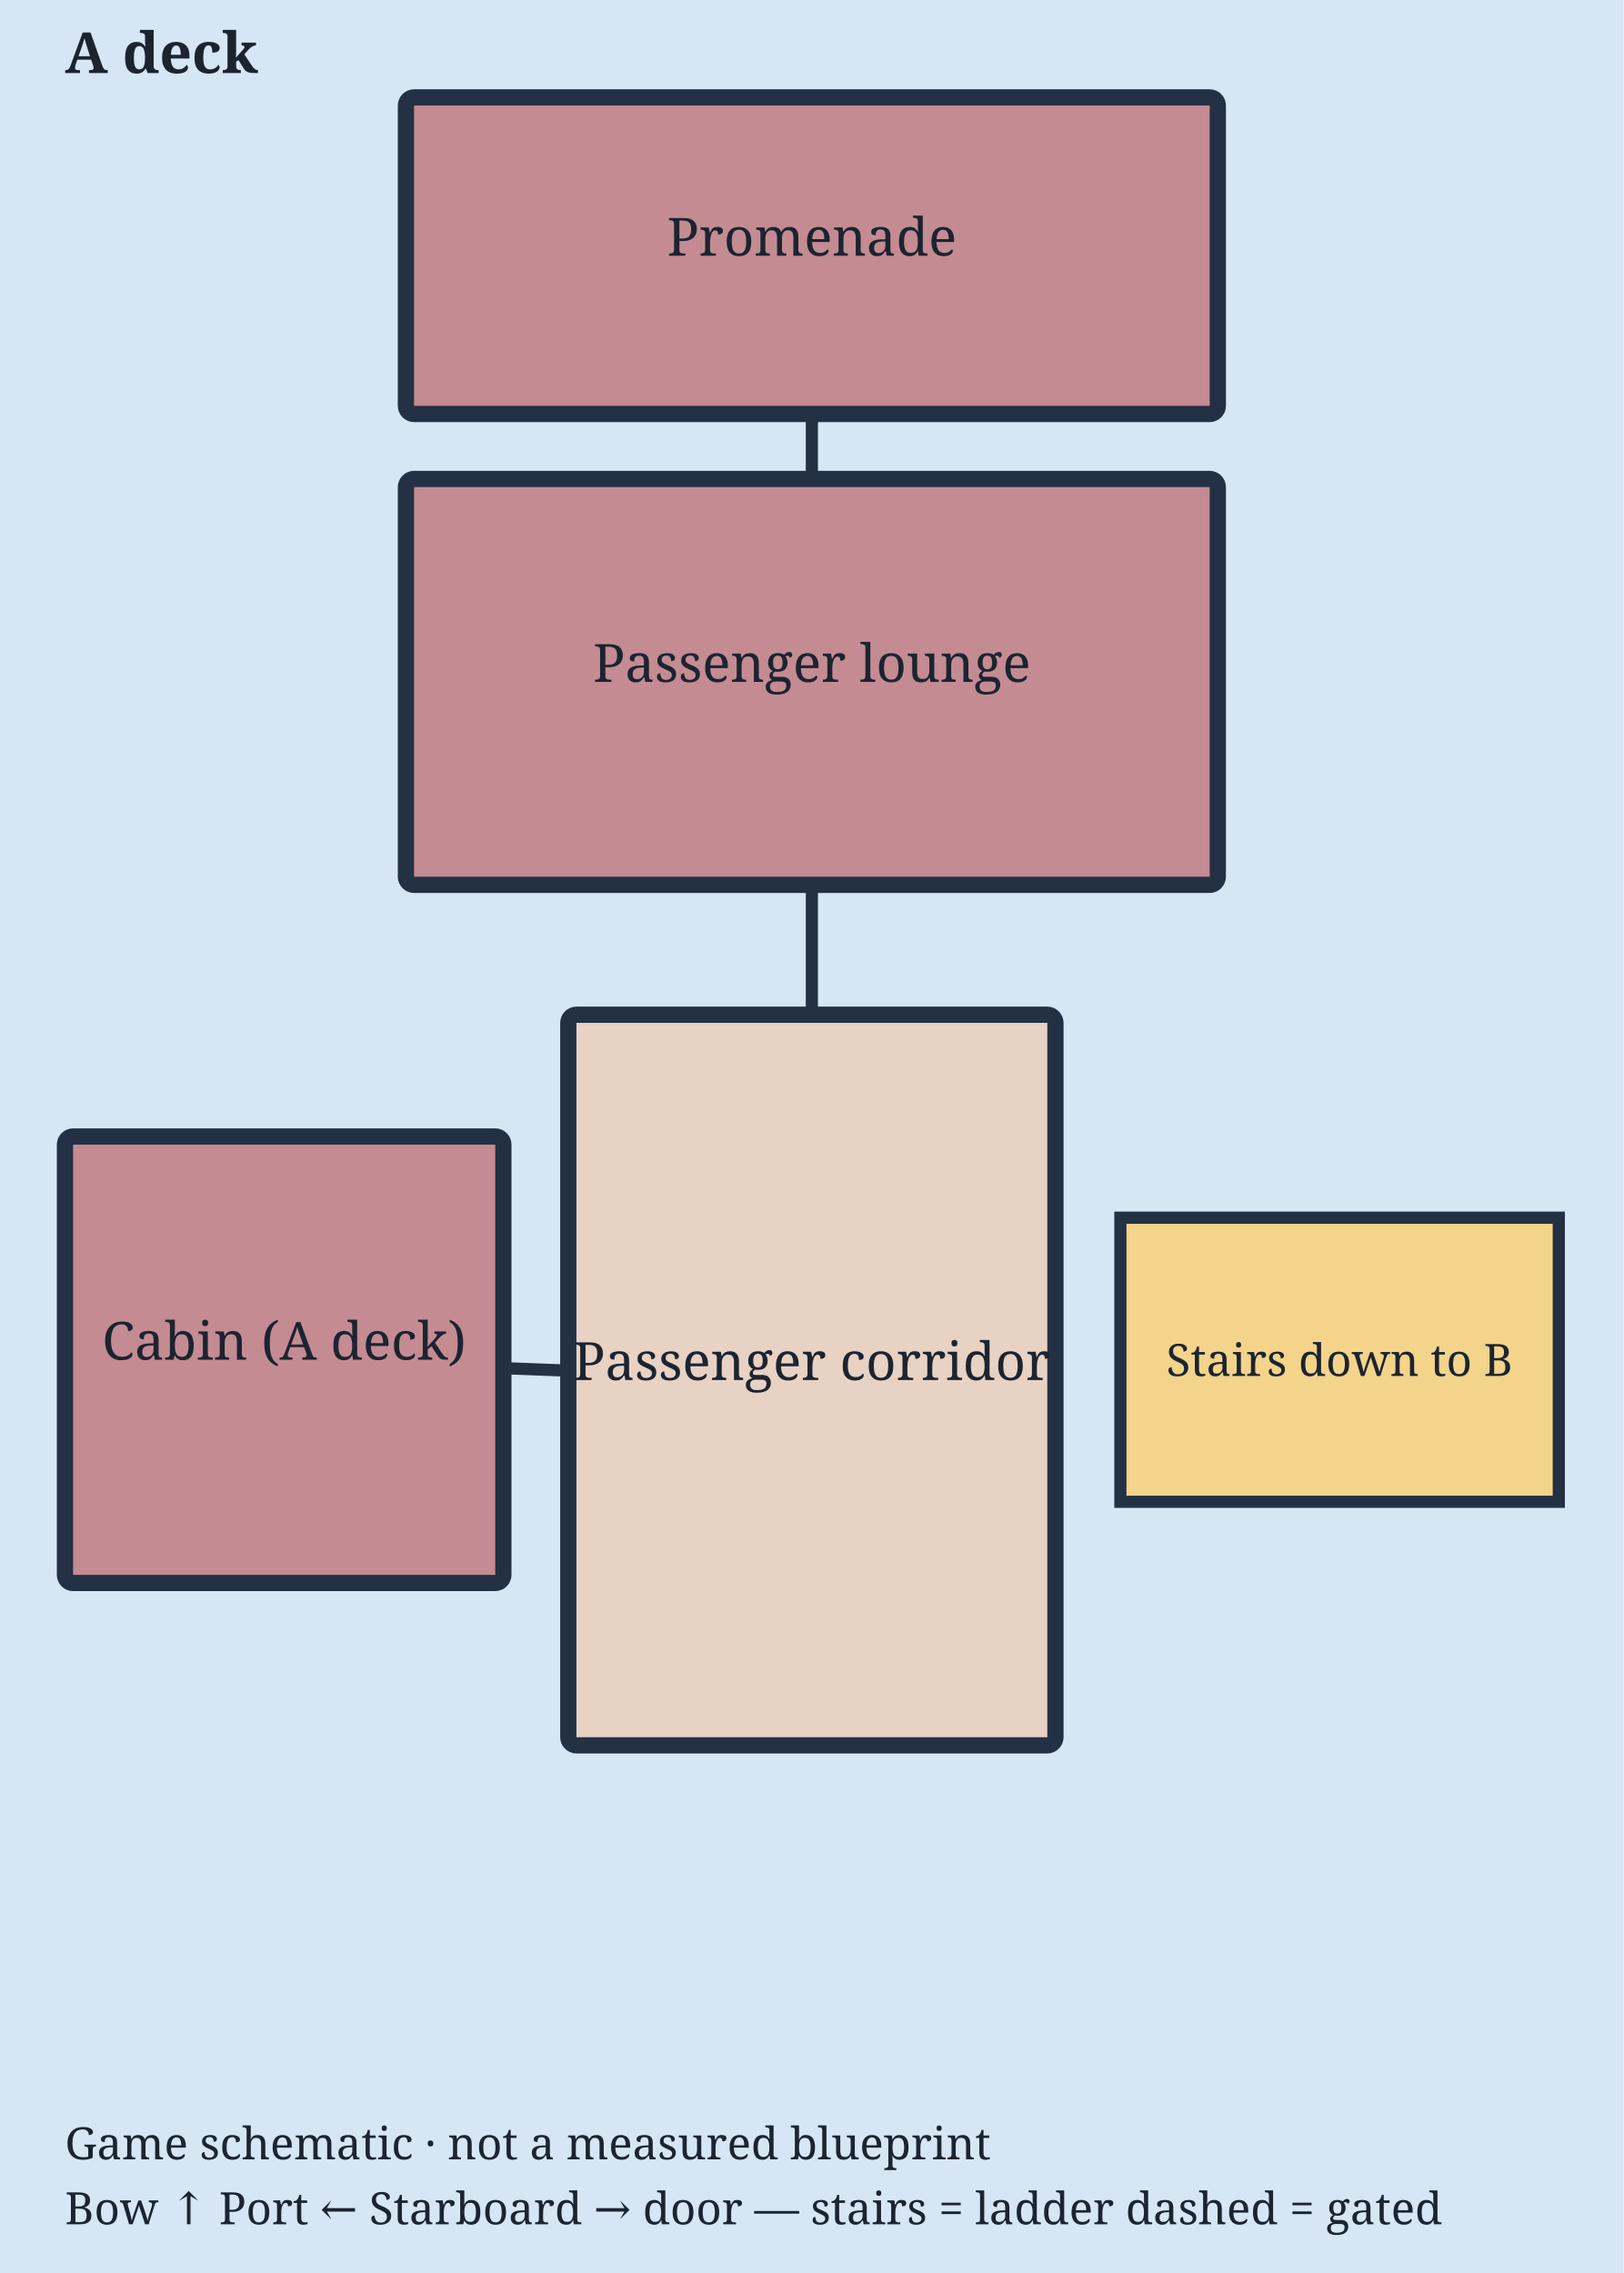
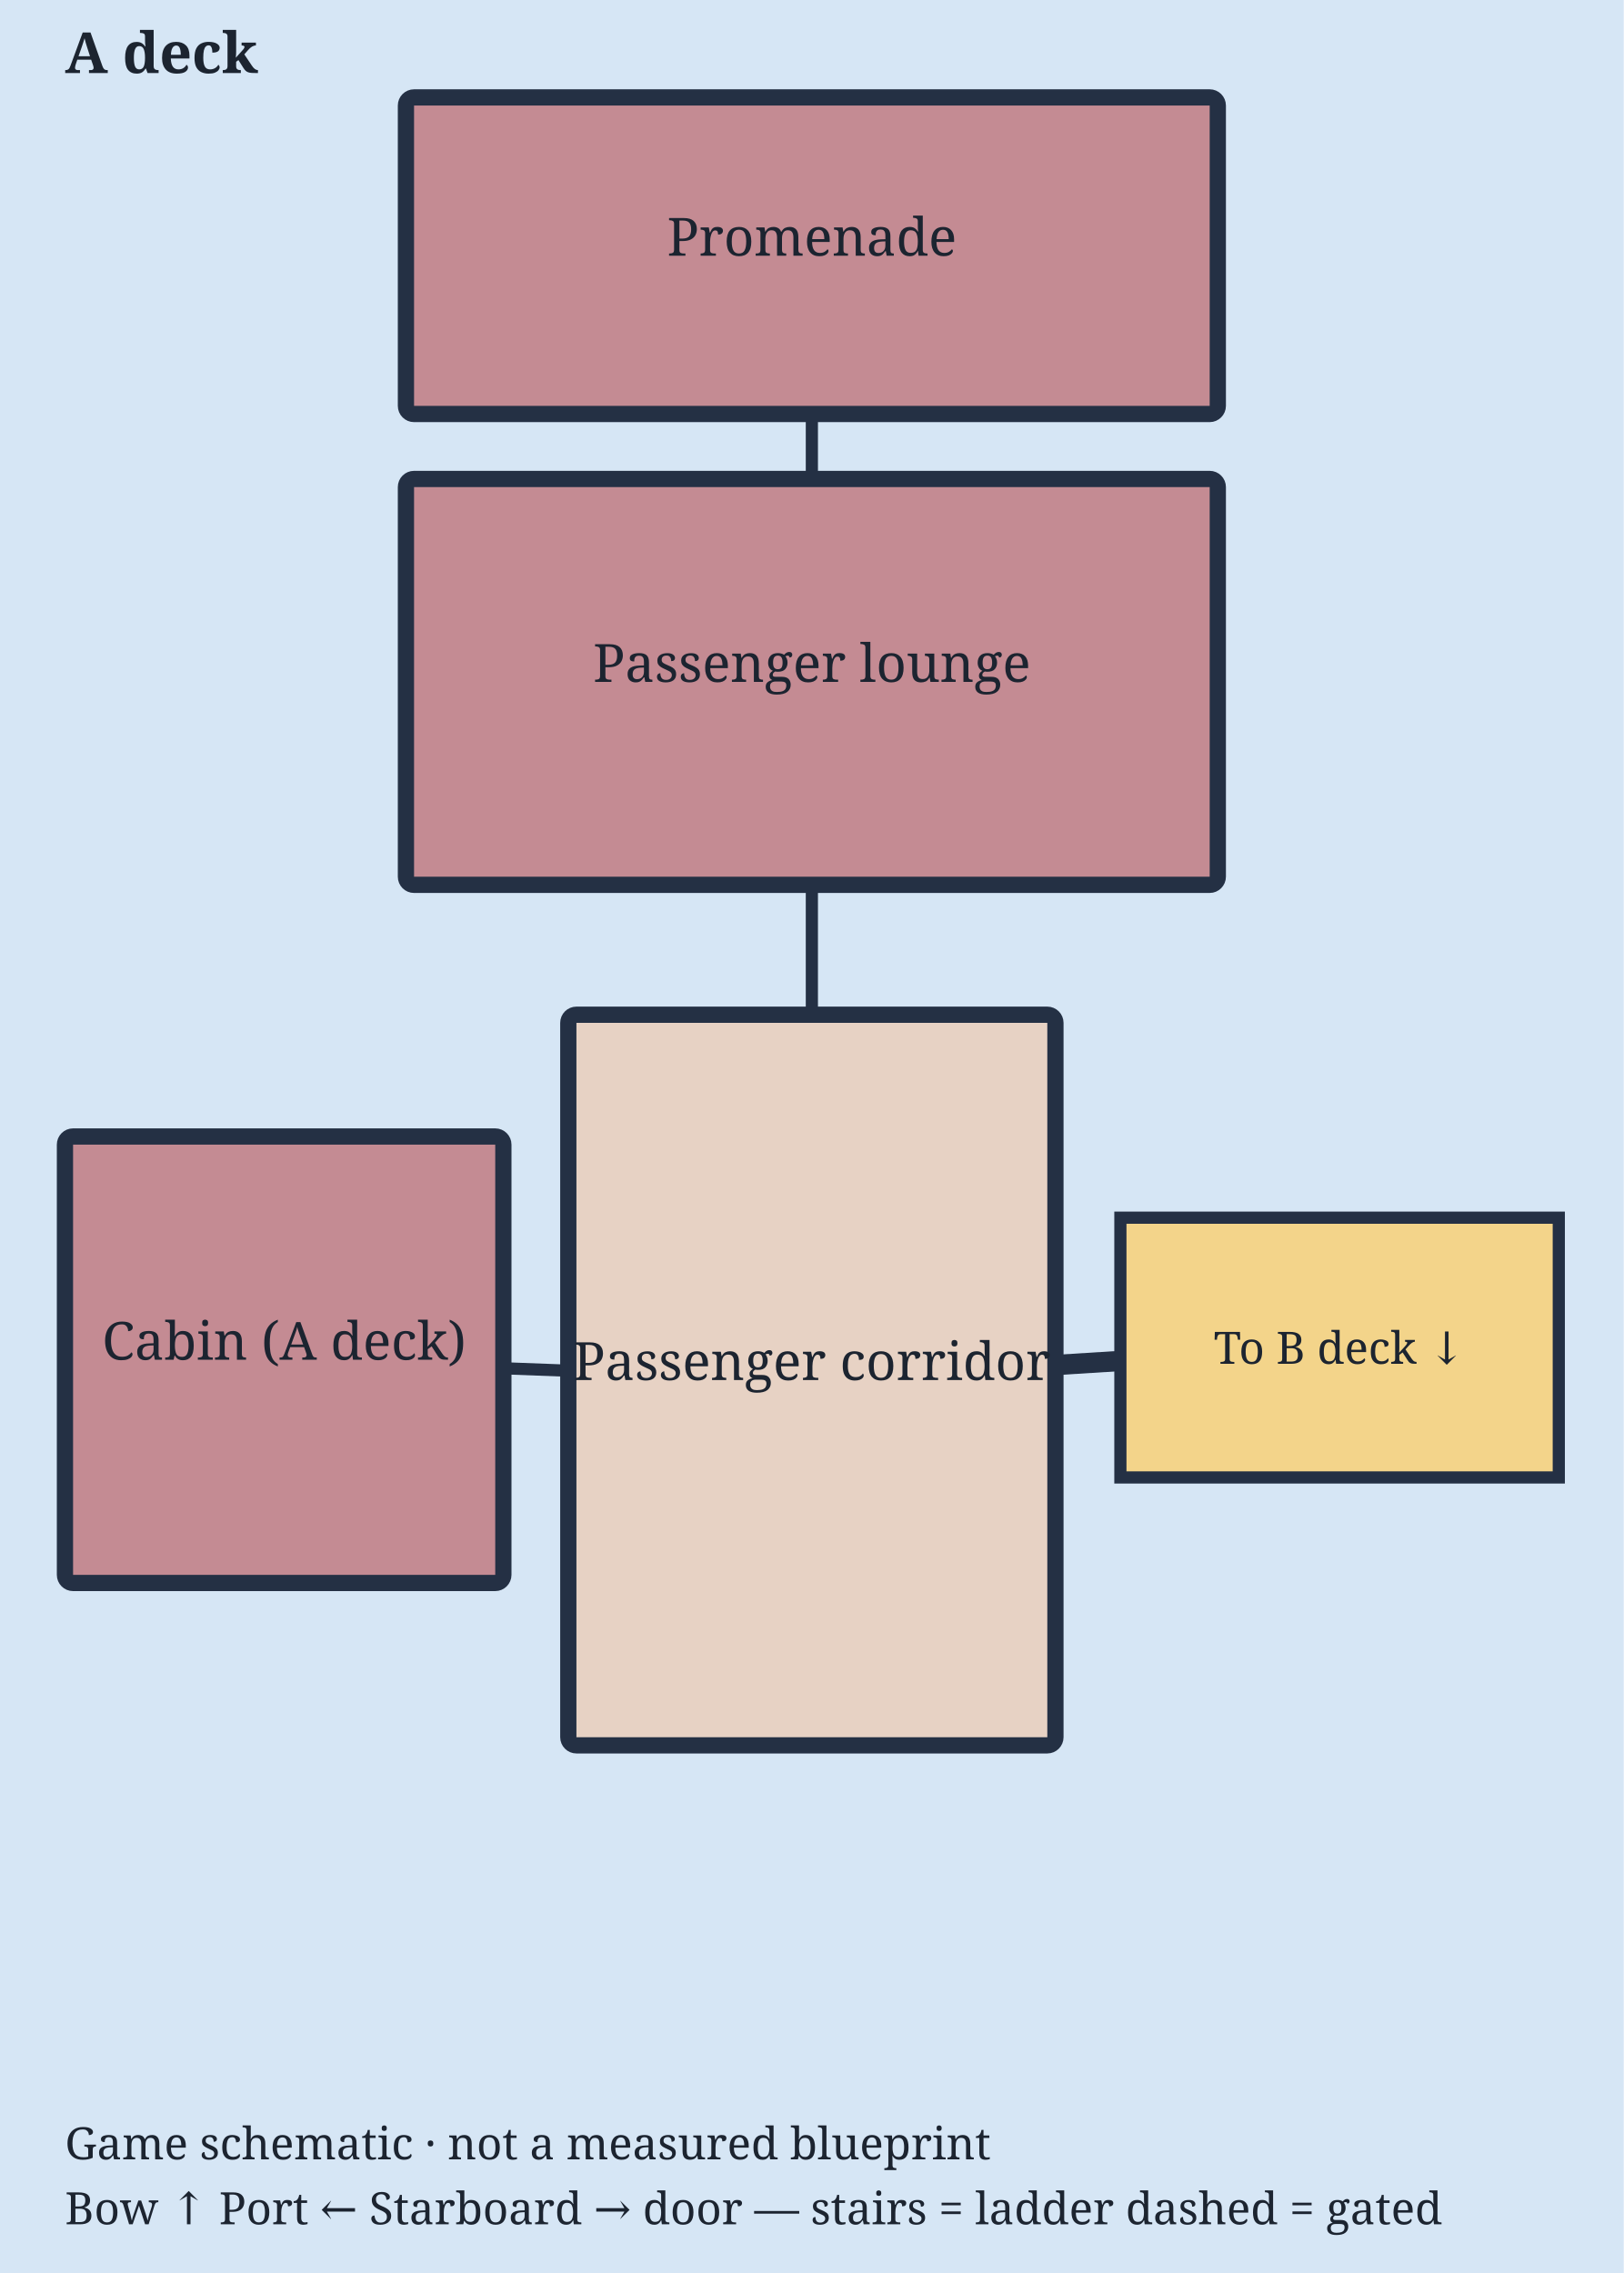
<svg xmlns="http://www.w3.org/2000/svg" viewBox="0 0 400 560" role="img" aria-label="A deck game schematic, bow up">
  <rect width="400" height="560" fill="#d6e6f5" />
  <text x="16" y="18" fill="#1c2430" font-family="Georgia, serif" font-size="14" font-weight="700">A deck</text>
  <text x="16" y="532" fill="#1c2430" font-family="Georgia, serif" font-size="11">Game schematic · not a measured blueprint</text>
  <text x="16" y="548" fill="#1c2430" font-family="Georgia, serif" font-size="11">Bow ↑   Port ←   Starboard →   door —   stairs = ladder   dashed = gated</text>
-   <line data-link="lounge-promenade" x1="200" y1="168" x2="200" y2="63" stroke="#243044" stroke-width="3" />
-   <line data-link="lounge-acorridor" x1="200" y1="168" x2="200" y2="340" stroke="#243044" stroke-width="3" />
-   <line data-link="acorridor-acabin" x1="200" y1="340" x2="70" y2="335" stroke="#243044" stroke-width="3" />
-   <g data-link="acorridor-bcorridor" data-transfer="1">
-     <rect x="224" y="258" width="36" height="22" fill="#f3d48a" stroke="#243044" stroke-width="2" />
-     <path d="M228 274 h28 M230 269 h24 M232 264 h20" stroke="#243044" stroke-width="1.4" fill="none" />
-   </g>
  <g data-place="promenade">
    <rect x="100" y="24" width="200" height="78" rx="2" fill="#c48b93" stroke="#243044" stroke-width="4" />
    <text x="200" y="63" text-anchor="middle" fill="#1c2430" font-family="Georgia, serif" font-size="13">Promenade</text>
  </g>
  <g data-place="lounge">
    <rect x="100" y="118" width="200" height="100" rx="2" fill="#c48b93" stroke="#243044" stroke-width="4" />
    <text x="200" y="168" text-anchor="middle" fill="#1c2430" font-family="Georgia, serif" font-size="13">Passenger lounge</text>
  </g>
  <g data-place="acorridor">
    <rect x="140" y="250" width="120" height="180" rx="2" fill="#e7d2c4" stroke="#243044" stroke-width="4" />
    <text x="200" y="340" text-anchor="middle" fill="#1c2430" font-family="Georgia, serif" font-size="13">Passenger corridor</text>
  </g>
  <g data-place="acabin">
    <rect x="16" y="280" width="108" height="110" rx="2" fill="#c48b93" stroke="#243044" stroke-width="4" />
    <text x="70" y="335" text-anchor="middle" fill="#1c2430" font-family="Georgia, serif" font-size="13">Cabin (A deck)</text>
  </g>
-   <g data-link="acorridor-bcorridor" data-transfer="1">
-     <rect x="276" y="300" width="108" height="70" fill="#f3d48a" stroke="#243044" stroke-width="3" />
-     <text x="330" y="339" text-anchor="middle" fill="#1c2430" font-family="Georgia, serif" font-size="11">Stairs down to B</text>
+   <g data-transfer="1">
+     <rect x="276" y="300" width="108" height="64" fill="#f3d48a" stroke="#243044" stroke-width="3" />
+     <text x="330" y="336" text-anchor="middle" fill="#1c2430" font-family="Georgia, serif" font-size="11">To B deck ↓</text>
  </g>
+   <line data-link="lounge-promenade" x1="200.0" y1="118.0" x2="200.0" y2="102.0" stroke="#243044" stroke-width="3" />
+   <line data-link="lounge-acorridor" x1="200.0" y1="218.0" x2="200.0" y2="250.0" stroke="#243044" stroke-width="3" />
+   <line data-link="acorridor-acabin" x1="140.0" y1="337.7" x2="124.0" y2="337.1" stroke="#243044" stroke-width="3" />
+   <line data-link="acorridor-bcorridor" x1="260.0" y1="336.3" x2="276.0" y2="335.3" stroke="#243044" stroke-width="5" />
</svg>
